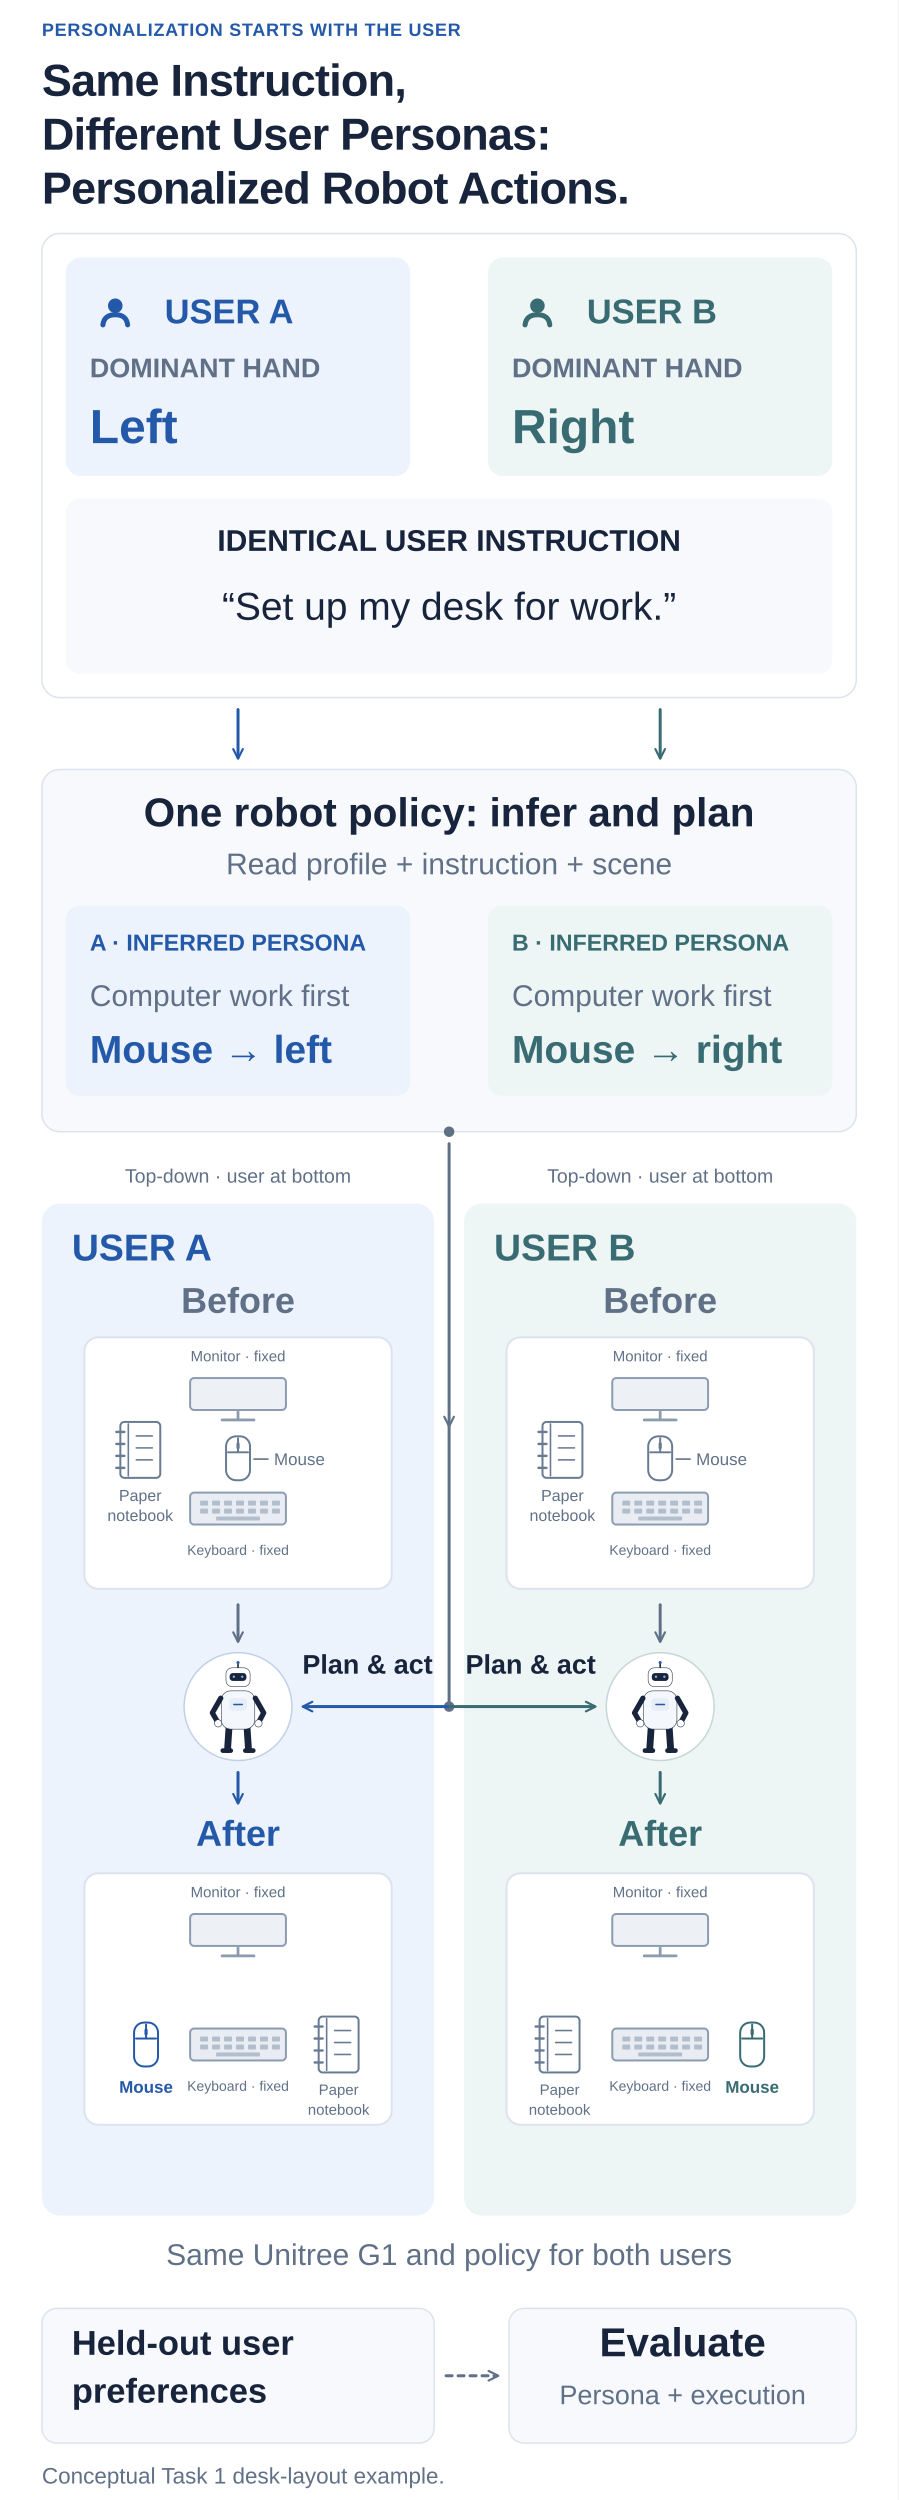
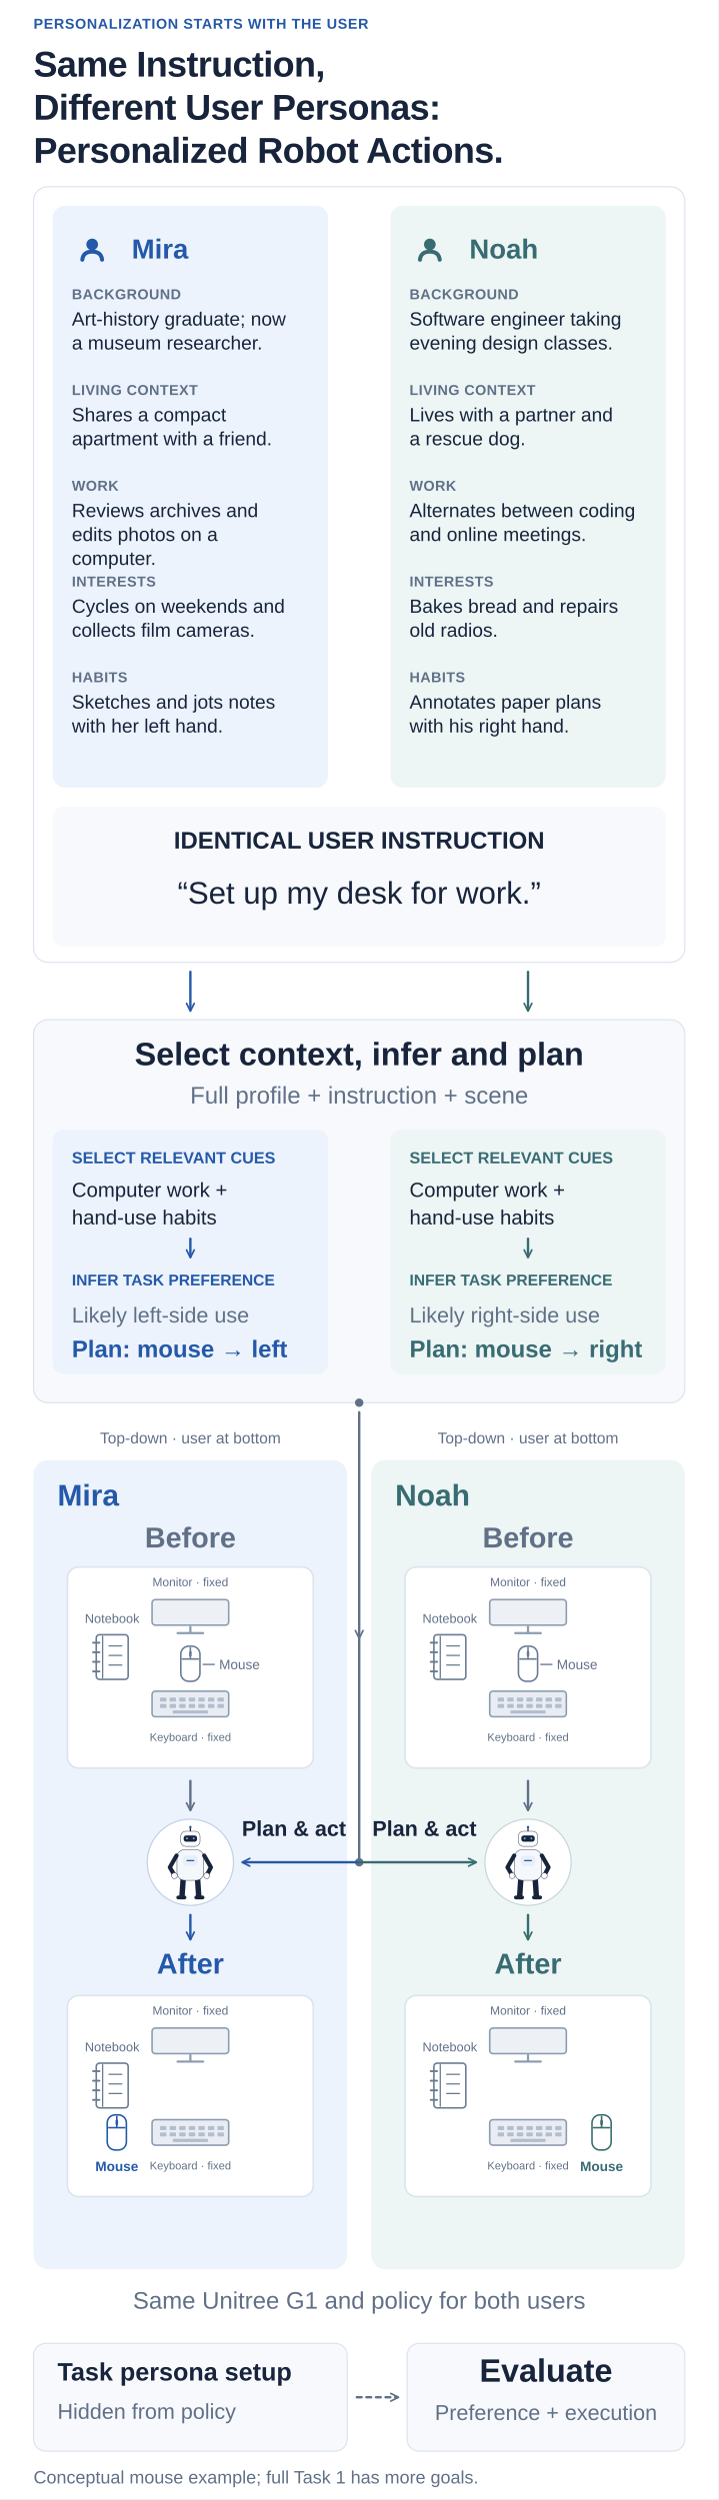
- <svg xmlns="http://www.w3.org/2000/svg" width="600" height="1670" viewBox="0 0 600 1670" role="img" aria-labelledby="concept-title concept-desc">
+ <svg xmlns="http://www.w3.org/2000/svg" width="600" height="2088" viewBox="0 0 600 2088" role="img" aria-labelledby="concept-title concept-desc">
  <defs>
    <marker id="arrowA" viewBox="0 0 10 10" refX="8" refY="5" markerWidth="4" markerHeight="4" orient="auto">
      <path d="M1 1 9 5 1 9" fill="none" stroke="#2459a9" stroke-width="1.8" stroke-linecap="round" stroke-linejoin="round" />
    </marker>
    <marker id="arrowB" viewBox="0 0 10 10" refX="8" refY="5" markerWidth="4" markerHeight="4" orient="auto">
      <path d="M1 1 9 5 1 9" fill="none" stroke="#386c72" stroke-width="1.8" stroke-linecap="round" stroke-linejoin="round" />
    </marker>
    <marker id="arrowGray" viewBox="0 0 10 10" refX="8" refY="5" markerWidth="4" markerHeight="4" orient="auto">
      <path d="M1 1 9 5 1 9" fill="none" stroke="#607087" stroke-width="1.8" stroke-linecap="round" stroke-linejoin="round" />
    </marker>
    <g id="desk-before">
      <rect x="1" y="1" width="154" height="126" rx="7" fill="#fff" stroke="#dce3ed" />
      <g transform="translate(78 29.4) scale(1)">
        <rect x="-24" y="-8" width="48" height="16" rx="2" fill="#edf1f6" stroke="#8c9cb0" />
        <path d="M0 9 V13 M-8 13 H8" fill="none" stroke="#8c9cb0" stroke-width="1.4" stroke-linecap="round" stroke-linejoin="round" />
      </g>
      <g transform="translate(78 86.8) scale(1)">
        <rect x="-24" y="-8" width="48" height="16" rx="2" fill="#e9edf3" stroke="#8c9cb0" />
        <rect x="-19" y="-4" width="4" height="2.5" rx="0.4" fill="#b3becd" stroke="none" />
        <rect x="-13" y="-4" width="4" height="2.5" rx="0.4" fill="#b3becd" stroke="none" />
        <rect x="-7" y="-4" width="4" height="2.5" rx="0.4" fill="#b3becd" stroke="none" />
        <rect x="-1" y="-4" width="4" height="2.5" rx="0.4" fill="#b3becd" stroke="none" />
        <rect x="5" y="-4" width="4" height="2.5" rx="0.4" fill="#b3becd" stroke="none" />
        <rect x="11" y="-4" width="4" height="2.5" rx="0.4" fill="#b3becd" stroke="none" />
        <rect x="17" y="-4" width="4" height="2.5" rx="0.4" fill="#b3becd" stroke="none" />
        <rect x="-19" y="0" width="4" height="2.5" rx="0.4" fill="#b3becd" stroke="none" />
        <rect x="-13" y="0" width="4" height="2.5" rx="0.4" fill="#b3becd" stroke="none" />
        <rect x="-7" y="0" width="4" height="2.5" rx="0.4" fill="#b3becd" stroke="none" />
        <rect x="-1" y="0" width="4" height="2.5" rx="0.4" fill="#b3becd" stroke="none" />
        <rect x="5" y="0" width="4" height="2.5" rx="0.4" fill="#b3becd" stroke="none" />
        <rect x="11" y="0" width="4" height="2.5" rx="0.4" fill="#b3becd" stroke="none" />
        <rect x="17" y="0" width="4" height="2.5" rx="0.4" fill="#b3becd" stroke="none" />
        <rect x="-11" y="4" width="22" height="2" rx="0.4" fill="#b3becd" stroke="none" />
      </g>
      <g transform="translate(78 61.6) scale(1)">
        <rect x="-6" y="-11" width="12" height="22" rx="5" fill="#fff" stroke="#687b92" />
        <path d="M-5-3 H5 M0-10 V-3" fill="none" stroke="#687b92" stroke-width="1" stroke-linecap="round" stroke-linejoin="round" />
        <rect x="-0.8" y="-8" width="1.6" height="3.5" rx="0.8" fill="#687b92" stroke="none" />
      </g>
      <g transform="translate(29.04 57.4) scale(1)">
        <rect x="-10" y="-14" width="20" height="28" rx="2" fill="#fff" stroke="#687b92" />
        <path d="M-6-13 V13 M-2-7 H6 M-2-1 H6 M-2 5 H6" fill="none" stroke="#687b92" stroke-width="0.8" stroke-linecap="round" stroke-linejoin="round" />
        <path d="M-8-9 H-12 M-8-3 H-12 M-8 3 H-12 M-8 9 H-12" fill="none" stroke="#687b92" stroke-width="1.2" stroke-linecap="round" stroke-linejoin="round" />
      </g>
      <text x="78" y="13" font-size="7.5" fill="#607087" font-weight="400" text-anchor="middle">Monitor · fixed</text>
      <text x="78" y="110" font-size="7" fill="#607087" font-weight="400" text-anchor="middle">Keyboard · fixed</text>
+       <text x="29" y="36" font-size="8" fill="#607087" font-weight="400" text-anchor="middle">Notebook</text>
      <path d="M86 62 H93" fill="none" stroke="#607087" stroke-width="0.8" stroke-linecap="round" stroke-linejoin="round" />
      <text x="96" y="65" font-size="8.5" fill="#607087" font-weight="400" text-anchor="start">Mouse</text>
-       <text x="29" y="83" font-size="8" fill="#607087" font-weight="400" text-anchor="middle">Paper</text>
-       <text x="29" y="93" font-size="8" fill="#607087" font-weight="400" text-anchor="middle">notebook</text>
    </g>
    <g id="desk-after-0">
      <rect x="1" y="1" width="154" height="126" rx="7" fill="#fff" stroke="#dce3ed" />
      <g transform="translate(78 29.4) scale(1)">
        <rect x="-24" y="-8" width="48" height="16" rx="2" fill="#edf1f6" stroke="#8c9cb0" />
        <path d="M0 9 V13 M-8 13 H8" fill="none" stroke="#8c9cb0" stroke-width="1.4" stroke-linecap="round" stroke-linejoin="round" />
      </g>
      <g transform="translate(78 86.8) scale(1)">
        <rect x="-24" y="-8" width="48" height="16" rx="2" fill="#e9edf3" stroke="#8c9cb0" />
        <rect x="-19" y="-4" width="4" height="2.5" rx="0.4" fill="#b3becd" stroke="none" />
        <rect x="-13" y="-4" width="4" height="2.5" rx="0.4" fill="#b3becd" stroke="none" />
        <rect x="-7" y="-4" width="4" height="2.5" rx="0.4" fill="#b3becd" stroke="none" />
        <rect x="-1" y="-4" width="4" height="2.5" rx="0.4" fill="#b3becd" stroke="none" />
        <rect x="5" y="-4" width="4" height="2.5" rx="0.4" fill="#b3becd" stroke="none" />
        <rect x="11" y="-4" width="4" height="2.5" rx="0.4" fill="#b3becd" stroke="none" />
        <rect x="17" y="-4" width="4" height="2.5" rx="0.4" fill="#b3becd" stroke="none" />
        <rect x="-19" y="0" width="4" height="2.5" rx="0.4" fill="#b3becd" stroke="none" />
        <rect x="-13" y="0" width="4" height="2.5" rx="0.4" fill="#b3becd" stroke="none" />
        <rect x="-7" y="0" width="4" height="2.5" rx="0.4" fill="#b3becd" stroke="none" />
        <rect x="-1" y="0" width="4" height="2.5" rx="0.4" fill="#b3becd" stroke="none" />
        <rect x="5" y="0" width="4" height="2.5" rx="0.4" fill="#b3becd" stroke="none" />
        <rect x="11" y="0" width="4" height="2.5" rx="0.4" fill="#b3becd" stroke="none" />
        <rect x="17" y="0" width="4" height="2.5" rx="0.4" fill="#b3becd" stroke="none" />
        <rect x="-11" y="4" width="22" height="2" rx="0.4" fill="#b3becd" stroke="none" />
      </g>
      <g transform="translate(31.92 86.8) scale(1)">
        <rect x="-6" y="-11" width="12" height="22" rx="5" fill="#fff" stroke="#2459a9" />
        <path d="M-5-3 H5 M0-10 V-3" fill="none" stroke="#2459a9" stroke-width="1" stroke-linecap="round" stroke-linejoin="round" />
        <rect x="-0.8" y="-8" width="1.6" height="3.5" rx="0.8" fill="#2459a9" stroke="none" />
      </g>
-       <g transform="translate(128.4 86.8) scale(1)">
+       <g transform="translate(29.04 57.4) scale(1)">
        <rect x="-10" y="-14" width="20" height="28" rx="2" fill="#fff" stroke="#687b92" />
        <path d="M-6-13 V13 M-2-7 H6 M-2-1 H6 M-2 5 H6" fill="none" stroke="#687b92" stroke-width="0.8" stroke-linecap="round" stroke-linejoin="round" />
        <path d="M-8-9 H-12 M-8-3 H-12 M-8 3 H-12 M-8 9 H-12" fill="none" stroke="#687b92" stroke-width="1.2" stroke-linecap="round" stroke-linejoin="round" />
      </g>
      <text x="78" y="13" font-size="7.5" fill="#607087" font-weight="400" text-anchor="middle">Monitor · fixed</text>
      <text x="78" y="110" font-size="7" fill="#607087" font-weight="400" text-anchor="middle">Keyboard · fixed</text>
+       <text x="29" y="36" font-size="8" fill="#607087" font-weight="400" text-anchor="middle">Notebook</text>
      <text x="31.92" y="111" font-size="8.5" fill="#2459a9" font-weight="600" text-anchor="middle">Mouse</text>
-       <text x="128.4" y="112" font-size="7.5" fill="#607087" font-weight="400" text-anchor="middle">Paper</text>
-       <text x="128.4" y="122" font-size="7.5" fill="#607087" font-weight="400" text-anchor="middle">notebook</text>
    </g>
    <g id="desk-after-1">
      <rect x="1" y="1" width="154" height="126" rx="7" fill="#fff" stroke="#dce3ed" />
      <g transform="translate(78 29.4) scale(1)">
        <rect x="-24" y="-8" width="48" height="16" rx="2" fill="#edf1f6" stroke="#8c9cb0" />
        <path d="M0 9 V13 M-8 13 H8" fill="none" stroke="#8c9cb0" stroke-width="1.4" stroke-linecap="round" stroke-linejoin="round" />
      </g>
      <g transform="translate(78 86.8) scale(1)">
        <rect x="-24" y="-8" width="48" height="16" rx="2" fill="#e9edf3" stroke="#8c9cb0" />
        <rect x="-19" y="-4" width="4" height="2.5" rx="0.4" fill="#b3becd" stroke="none" />
        <rect x="-13" y="-4" width="4" height="2.5" rx="0.4" fill="#b3becd" stroke="none" />
        <rect x="-7" y="-4" width="4" height="2.5" rx="0.4" fill="#b3becd" stroke="none" />
        <rect x="-1" y="-4" width="4" height="2.5" rx="0.4" fill="#b3becd" stroke="none" />
        <rect x="5" y="-4" width="4" height="2.5" rx="0.4" fill="#b3becd" stroke="none" />
        <rect x="11" y="-4" width="4" height="2.5" rx="0.4" fill="#b3becd" stroke="none" />
        <rect x="17" y="-4" width="4" height="2.5" rx="0.4" fill="#b3becd" stroke="none" />
        <rect x="-19" y="0" width="4" height="2.5" rx="0.4" fill="#b3becd" stroke="none" />
        <rect x="-13" y="0" width="4" height="2.5" rx="0.4" fill="#b3becd" stroke="none" />
        <rect x="-7" y="0" width="4" height="2.5" rx="0.4" fill="#b3becd" stroke="none" />
        <rect x="-1" y="0" width="4" height="2.5" rx="0.4" fill="#b3becd" stroke="none" />
        <rect x="5" y="0" width="4" height="2.5" rx="0.4" fill="#b3becd" stroke="none" />
        <rect x="11" y="0" width="4" height="2.5" rx="0.4" fill="#b3becd" stroke="none" />
        <rect x="17" y="0" width="4" height="2.5" rx="0.4" fill="#b3becd" stroke="none" />
        <rect x="-11" y="4" width="22" height="2" rx="0.4" fill="#b3becd" stroke="none" />
      </g>
      <g transform="translate(124.08 86.8) scale(1)">
        <rect x="-6" y="-11" width="12" height="22" rx="5" fill="#fff" stroke="#386c72" />
        <path d="M-5-3 H5 M0-10 V-3" fill="none" stroke="#386c72" stroke-width="1" stroke-linecap="round" stroke-linejoin="round" />
        <rect x="-0.8" y="-8" width="1.6" height="3.5" rx="0.8" fill="#386c72" stroke="none" />
      </g>
-       <g transform="translate(27.6 86.8) scale(1)">
+       <g transform="translate(29.04 57.4) scale(1)">
        <rect x="-10" y="-14" width="20" height="28" rx="2" fill="#fff" stroke="#687b92" />
        <path d="M-6-13 V13 M-2-7 H6 M-2-1 H6 M-2 5 H6" fill="none" stroke="#687b92" stroke-width="0.8" stroke-linecap="round" stroke-linejoin="round" />
        <path d="M-8-9 H-12 M-8-3 H-12 M-8 3 H-12 M-8 9 H-12" fill="none" stroke="#687b92" stroke-width="1.2" stroke-linecap="round" stroke-linejoin="round" />
      </g>
      <text x="78" y="13" font-size="7.5" fill="#607087" font-weight="400" text-anchor="middle">Monitor · fixed</text>
      <text x="78" y="110" font-size="7" fill="#607087" font-weight="400" text-anchor="middle">Keyboard · fixed</text>
+       <text x="29" y="36" font-size="8" fill="#607087" font-weight="400" text-anchor="middle">Notebook</text>
      <text x="124.08" y="111" font-size="8.5" fill="#386c72" font-weight="600" text-anchor="middle">Mouse</text>
-       <text x="27.6" y="112" font-size="7.5" fill="#607087" font-weight="400" text-anchor="middle">Paper</text>
-       <text x="27.6" y="122" font-size="7.5" fill="#607087" font-weight="400" text-anchor="middle">notebook</text>
    </g>
  </defs>
  <g font-family="Arial, Helvetica, sans-serif">
-     <rect x="0" y="0" width="600" height="1670" rx="0" fill="#fff" stroke="none" />
+     <rect x="0" y="0" width="600" height="2088" rx="0" fill="#fff" stroke="none" />
    <text x="28" y="24" font-size="12" fill="#2459a9" font-weight="700" text-anchor="start" letter-spacing="0.5">PERSONALIZATION STARTS WITH THE USER</text>
    <text x="28" y="64" font-size="30" fill="#17243b" font-weight="600" text-anchor="start" letter-spacing="-0.5">Same Instruction,</text>
    <text x="28" y="100" font-size="30" fill="#17243b" font-weight="600" text-anchor="start" letter-spacing="-0.5">Different User Personas:</text>
    <text x="28" y="136" font-size="30" fill="#17243b" font-weight="600" text-anchor="start" letter-spacing="-0.5">Personalized Robot Actions.</text>
-     <rect x="28" y="156" width="544" height="310" rx="12" fill="#fff" stroke="#dce3ed" data-stage="user-inputs" />
-     <rect x="44" y="172" width="230" height="146" rx="10" fill="#edf3fc" stroke="none" />
+     <rect x="28" y="156" width="544" height="648" rx="12" fill="#fff" stroke="#dce3ed" data-stage="user-inputs" />
+     <rect x="44" y="172" width="230" height="486" rx="10" fill="#edf3fc" stroke="none" />
    <g transform="translate(77 208) scale(0.75)">
      <circle r="21" fill="#edf3fc" />
      <circle cy="-5" r="6.5" fill="#2459a9" />
      <path d="M-11 12 Q-10 3 0 3 Q10 3 11 12" fill="none" stroke="#2459a9" stroke-width="4.5" stroke-linecap="round" stroke-linejoin="round" />
    </g>
-     <text x="110" y="216" font-size="23" fill="#2459a9" font-weight="700" text-anchor="start">USER A</text>
-     <text x="60" y="252" font-size="18" fill="#607087" font-weight="600" text-anchor="start">DOMINANT HAND</text>
-     <text x="60" y="296" font-size="32" fill="#2459a9" font-weight="600" text-anchor="start">Left</text>
-     <path d="M159 474 L159 506" fill="none" stroke="#2459a9" stroke-width="2" stroke-linecap="round" stroke-linejoin="round" marker-end="url(#arrowA)" data-connector="profile-policy" data-lane="A" />
-     <rect x="326" y="172" width="230" height="146" rx="10" fill="#edf5f5" stroke="none" />
+     <text x="110" y="216" font-size="23" fill="#2459a9" font-weight="700" text-anchor="start">Mira</text>
+     <g data-field="user-profile" data-user="A">
+       <g data-component="background">
+         <text x="60" y="250" font-size="12" fill="#607087" font-weight="600" text-anchor="start" letter-spacing="0.35">BACKGROUND</text>
+         <text x="60" y="272" font-size="16" fill="#17243b">
+           <tspan x="60" dy="0">Art-history graduate; now</tspan>
+           <tspan x="60" dy="20">a museum researcher.</tspan>
+         </text>
+       </g>
+       <g data-component="living-context">
+         <text x="60" y="330" font-size="12" fill="#607087" font-weight="600" text-anchor="start" letter-spacing="0.35">LIVING CONTEXT</text>
+         <text x="60" y="352" font-size="16" fill="#17243b">
+           <tspan x="60" dy="0">Shares a compact</tspan>
+           <tspan x="60" dy="20">apartment with a friend.</tspan>
+         </text>
+       </g>
+       <g data-component="work">
+         <text x="60" y="410" font-size="12" fill="#607087" font-weight="600" text-anchor="start" letter-spacing="0.35">WORK</text>
+         <text x="60" y="432" font-size="16" fill="#17243b">
+           <tspan x="60" dy="0">Reviews archives and</tspan>
+           <tspan x="60" dy="20">edits photos on a</tspan>
+           <tspan x="60" dy="20">computer.</tspan>
+         </text>
+       </g>
+       <g data-component="interests">
+         <text x="60" y="490" font-size="12" fill="#607087" font-weight="600" text-anchor="start" letter-spacing="0.35">INTERESTS</text>
+         <text x="60" y="512" font-size="16" fill="#17243b">
+           <tspan x="60" dy="0">Cycles on weekends and</tspan>
+           <tspan x="60" dy="20">collects film cameras.</tspan>
+         </text>
+       </g>
+       <g data-component="habits">
+         <text x="60" y="570" font-size="12" fill="#607087" font-weight="600" text-anchor="start" letter-spacing="0.35">HABITS</text>
+         <text x="60" y="592" font-size="16" fill="#17243b">
+           <tspan x="60" dy="0">Sketches and jots notes</tspan>
+           <tspan x="60" dy="20">with her left hand.</tspan>
+         </text>
+       </g>
+     </g>
+     <rect x="326" y="172" width="230" height="486" rx="10" fill="#edf5f5" stroke="none" />
    <g transform="translate(359 208) scale(0.75)">
      <circle r="21" fill="#edf5f5" />
      <circle cy="-5" r="6.5" fill="#386c72" />
      <path d="M-11 12 Q-10 3 0 3 Q10 3 11 12" fill="none" stroke="#386c72" stroke-width="4.5" stroke-linecap="round" stroke-linejoin="round" />
    </g>
-     <text x="392" y="216" font-size="23" fill="#386c72" font-weight="700" text-anchor="start">USER B</text>
-     <text x="342" y="252" font-size="18" fill="#607087" font-weight="600" text-anchor="start">DOMINANT HAND</text>
-     <text x="342" y="296" font-size="32" fill="#386c72" font-weight="600" text-anchor="start">Right</text>
-     <path d="M441 474 L441 506" fill="none" stroke="#386c72" stroke-width="2" stroke-linecap="round" stroke-linejoin="round" marker-end="url(#arrowB)" data-connector="profile-policy" data-lane="B" />
-     <rect x="44" y="333" width="512" height="117" rx="9" fill="#f7f9fc" stroke="none" />
-     <text x="300" y="368" font-size="20" fill="#17243b" font-weight="700" text-anchor="middle">IDENTICAL USER INSTRUCTION</text>
-     <text x="300" y="414" font-size="26" fill="#17243b" font-weight="500" text-anchor="middle" data-field="instruction">“Set up my desk for work.”</text>
-     <rect x="28" y="514" width="544" height="242" rx="12" fill="#f7f9fc" stroke="#dce3ed" data-stage="policy" />
-     <text x="300" y="552" font-size="27" fill="#17243b" font-weight="600" text-anchor="middle">One robot policy: infer and plan</text>
-     <text x="300" y="584" font-size="20" fill="#607087" font-weight="400" text-anchor="middle">Read profile + instruction + scene</text>
-     <rect x="44" y="605" width="230" height="127" rx="9" fill="#edf3fc" stroke="none" />
-     <text x="60" y="635" font-size="15.5" fill="#2459a9" font-weight="700" text-anchor="start">A · INFERRED PERSONA</text>
-     <text x="60" y="672" font-size="20" fill="#607087" font-weight="400" text-anchor="start">Computer work first</text>
-     <text x="60" y="710" font-size="26" fill="#2459a9" font-weight="600" text-anchor="start">Mouse → left</text>
-     <rect x="326" y="605" width="230" height="127" rx="9" fill="#edf5f5" stroke="none" />
-     <text x="342" y="635" font-size="15.5" fill="#386c72" font-weight="700" text-anchor="start">B · INFERRED PERSONA</text>
-     <text x="342" y="672" font-size="20" fill="#607087" font-weight="400" text-anchor="start">Computer work first</text>
-     <text x="342" y="710" font-size="26" fill="#386c72" font-weight="600" text-anchor="start">Mouse → right</text>
-     <rect x="28" y="804" width="262" height="676" rx="12" fill="#edf3fc" stroke="none" />
-     <text x="48" y="842" font-size="25" fill="#2459a9" font-weight="700" text-anchor="start">USER A</text>
-     <text x="159" y="877" font-size="24" fill="#607087" font-weight="600" text-anchor="middle">Before</text>
-     <use href="#desk-before" transform="translate(55 892) scale(1.333333)" />
-     <g data-node="execution" data-lane="A">
-       <circle cx="159" cy="1140" r="36" fill="#fff" stroke="#2459a9" stroke-opacity=".25" />
-       <g transform="translate(159 1124.6) scale(0.35)">
-         <path d="M-17 81 -20 126 M17 81 20 126" fill="none" stroke="#17243b" stroke-width="13" stroke-linecap="round" stroke-linejoin="round" />
-         <path d="M-29 128 -14 128 M14 128 29 128" fill="none" stroke="#17243b" stroke-width="9" stroke-linecap="round" stroke-linejoin="round" />
-         <rect x="-32" y="14" width="64" height="73" rx="18" fill="#f4f7fc" stroke="#17243b" />
-         <rect x="-23" y="-30" width="46" height="36" rx="12" fill="#fff" stroke="#17243b" />
-         <rect x="-16" y="-20" width="32" height="15" rx="6" fill="#17243b" stroke="none" />
-         <circle cx="-8" cy="-13" r="2.3" fill="#85b0ed" />
-         <circle cx="8" cy="-13" r="2.3" fill="#85b0ed" />
-         <path d="M0-37 V-31" fill="none" stroke="#17243b" stroke-width="3" stroke-linecap="round" stroke-linejoin="round" />
-         <circle cy="-40" r="3" fill="#2459a9" />
-         <path d="M-33 28 -49 56 -38 75 M33 28 49 56 39 75" fill="none" stroke="#17243b" stroke-width="10" stroke-linecap="round" stroke-linejoin="round" />
-         <circle cx="-38" cy="76" r="7" fill="#fff" stroke="#17243b" />
-         <circle cx="39" cy="76" r="7" fill="#fff" stroke="#17243b" />
-         <rect x="-17" y="28" width="34" height="24" rx="7" fill="#e8eef7" stroke="none" />
-         <path d="M-8 40 H8" fill="none" stroke="#2459a9" stroke-width="3" stroke-linecap="round" stroke-linejoin="round" />
-       </g>
-     </g>
-     <path d="M159 1072 L159 1096" fill="none" stroke="#607087" stroke-width="2" stroke-linecap="round" stroke-linejoin="round" marker-end="url(#arrowGray)" data-connector="before-execution" data-lane="A" />
-     <path d="M159 1184 L159 1204" fill="none" stroke="#2459a9" stroke-width="2" stroke-linecap="round" stroke-linejoin="round" marker-end="url(#arrowA)" data-connector="execution-after" data-lane="A" />
-     <text x="202" y="1118" font-size="18" fill="#17243b" font-weight="600" text-anchor="start">Plan &amp; act</text>
-     <text x="159" y="1233" font-size="24" fill="#2459a9" font-weight="600" text-anchor="middle">After</text>
-     <use href="#desk-after-0" transform="translate(55 1250) scale(1.333333)" />
-     <text x="159" y="790" font-size="13" fill="#607087" font-weight="500" text-anchor="middle">Top-down · user at bottom</text>
-     <rect x="310" y="804" width="262" height="676" rx="12" fill="#edf5f5" stroke="none" />
-     <text x="330" y="842" font-size="25" fill="#386c72" font-weight="700" text-anchor="start">USER B</text>
-     <text x="441" y="877" font-size="24" fill="#607087" font-weight="600" text-anchor="middle">Before</text>
-     <use href="#desk-before" transform="translate(337 892) scale(1.333333)" />
-     <g data-node="execution" data-lane="B">
-       <circle cx="441" cy="1140" r="36" fill="#fff" stroke="#386c72" stroke-opacity=".25" />
-       <g transform="translate(441 1124.6) scale(0.35)">
-         <path d="M-17 81 -20 126 M17 81 20 126" fill="none" stroke="#17243b" stroke-width="13" stroke-linecap="round" stroke-linejoin="round" />
-         <path d="M-29 128 -14 128 M14 128 29 128" fill="none" stroke="#17243b" stroke-width="9" stroke-linecap="round" stroke-linejoin="round" />
-         <rect x="-32" y="14" width="64" height="73" rx="18" fill="#f4f7fc" stroke="#17243b" />
-         <rect x="-23" y="-30" width="46" height="36" rx="12" fill="#fff" stroke="#17243b" />
-         <rect x="-16" y="-20" width="32" height="15" rx="6" fill="#17243b" stroke="none" />
-         <circle cx="-8" cy="-13" r="2.3" fill="#85b0ed" />
-         <circle cx="8" cy="-13" r="2.3" fill="#85b0ed" />
-         <path d="M0-37 V-31" fill="none" stroke="#17243b" stroke-width="3" stroke-linecap="round" stroke-linejoin="round" />
-         <circle cy="-40" r="3" fill="#2459a9" />
-         <path d="M-33 28 -49 56 -38 75 M33 28 49 56 39 75" fill="none" stroke="#17243b" stroke-width="10" stroke-linecap="round" stroke-linejoin="round" />
-         <circle cx="-38" cy="76" r="7" fill="#fff" stroke="#17243b" />
-         <circle cx="39" cy="76" r="7" fill="#fff" stroke="#17243b" />
-         <rect x="-17" y="28" width="34" height="24" rx="7" fill="#e8eef7" stroke="none" />
-         <path d="M-8 40 H8" fill="none" stroke="#2459a9" stroke-width="3" stroke-linecap="round" stroke-linejoin="round" />
-       </g>
-     </g>
-     <path d="M441 1072 L441 1096" fill="none" stroke="#607087" stroke-width="2" stroke-linecap="round" stroke-linejoin="round" marker-end="url(#arrowGray)" data-connector="before-execution" data-lane="B" />
-     <path d="M441 1184 L441 1204" fill="none" stroke="#386c72" stroke-width="2" stroke-linecap="round" stroke-linejoin="round" marker-end="url(#arrowB)" data-connector="execution-after" data-lane="B" />
-     <text x="398" y="1118" font-size="18" fill="#17243b" font-weight="600" text-anchor="end">Plan &amp; act</text>
-     <text x="441" y="1233" font-size="24" fill="#386c72" font-weight="600" text-anchor="middle">After</text>
-     <use href="#desk-after-1" transform="translate(337 1250) scale(1.333333)" />
-     <text x="441" y="790" font-size="13" fill="#607087" font-weight="500" text-anchor="middle">Top-down · user at bottom</text>
-     <path d="M300 764 V952 V1140" fill="none" stroke="#607087" stroke-width="2" stroke-linecap="round" stroke-linejoin="round" marker-mid="url(#arrowGray)" data-connector="planner-trunk" />
-     <circle cx="300" cy="756" r="3.5" fill="#607087" />
-     <circle cx="300" cy="1140" r="3.5" fill="#607087" />
-     <path d="M300 1140 L203 1140" fill="none" stroke="#2459a9" stroke-width="2" stroke-linecap="round" stroke-linejoin="round" marker-end="url(#arrowA)" data-connector="planner-execution" data-lane="A" />
-     <path d="M300 1140 L397 1140" fill="none" stroke="#386c72" stroke-width="2" stroke-linecap="round" stroke-linejoin="round" marker-end="url(#arrowB)" data-connector="planner-execution" data-lane="B" />
-     <text x="300" y="1513" font-size="20" fill="#607087" font-weight="400" text-anchor="middle">Same Unitree G1 and policy for both users</text>
-     <rect x="28" y="1542" width="262" height="90" rx="10" fill="#f7f9fc" stroke="#dce3ed" />
-     <rect x="340" y="1542" width="232" height="90" rx="10" fill="#f7f9fc" stroke="#dce3ed" />
-     <text x="48" y="1573" font-size="23" fill="#17243b" font-weight="600" text-anchor="start">Held-out user</text>
-     <text x="48" y="1605" font-size="23" fill="#17243b" font-weight="600" text-anchor="start">preferences</text>
-     <path d="M298 1587 L332 1587" fill="none" stroke="#607087" stroke-width="2" stroke-linecap="round" stroke-linejoin="round" marker-end="url(#arrowGray)" stroke-dasharray="4 4" />
-     <text x="456" y="1574" font-size="27" fill="#17243b" font-weight="600" text-anchor="middle">Evaluate</text>
-     <text x="456" y="1606" font-size="18" fill="#607087" font-weight="400" text-anchor="middle">Persona + execution</text>
-     <text x="28" y="1659" font-size="15" fill="#607087" font-weight="400" text-anchor="start">Conceptual Task 1 desk-layout example.</text>
+     <text x="392" y="216" font-size="23" fill="#386c72" font-weight="700" text-anchor="start">Noah</text>
+     <g data-field="user-profile" data-user="B">
+       <g data-component="background">
+         <text x="342" y="250" font-size="12" fill="#607087" font-weight="600" text-anchor="start" letter-spacing="0.35">BACKGROUND</text>
+         <text x="342" y="272" font-size="16" fill="#17243b">
+           <tspan x="342" dy="0">Software engineer taking</tspan>
+           <tspan x="342" dy="20">evening design classes.</tspan>
+         </text>
+       </g>
+       <g data-component="living-context">
+         <text x="342" y="330" font-size="12" fill="#607087" font-weight="600" text-anchor="start" letter-spacing="0.35">LIVING CONTEXT</text>
+         <text x="342" y="352" font-size="16" fill="#17243b">
+           <tspan x="342" dy="0">Lives with a partner and</tspan>
+           <tspan x="342" dy="20">a rescue dog.</tspan>
+         </text>
+       </g>
+       <g data-component="work">
+         <text x="342" y="410" font-size="12" fill="#607087" font-weight="600" text-anchor="start" letter-spacing="0.35">WORK</text>
+         <text x="342" y="432" font-size="16" fill="#17243b">
+           <tspan x="342" dy="0">Alternates between coding</tspan>
+           <tspan x="342" dy="20">and online meetings.</tspan>
+         </text>
+       </g>
+       <g data-component="interests">
+         <text x="342" y="490" font-size="12" fill="#607087" font-weight="600" text-anchor="start" letter-spacing="0.35">INTERESTS</text>
+         <text x="342" y="512" font-size="16" fill="#17243b">
+           <tspan x="342" dy="0">Bakes bread and repairs</tspan>
+           <tspan x="342" dy="20">old radios.</tspan>
+         </text>
+       </g>
+       <g data-component="habits">
+         <text x="342" y="570" font-size="12" fill="#607087" font-weight="600" text-anchor="start" letter-spacing="0.35">HABITS</text>
+         <text x="342" y="592" font-size="16" fill="#17243b">
+           <tspan x="342" dy="0">Annotates paper plans</tspan>
+           <tspan x="342" dy="20">with his right hand.</tspan>
+         </text>
+       </g>
+     </g>
+     <g transform="translate(0 40)">
+       <rect x="44" y="634" width="512" height="117" rx="9" fill="#f7f9fc" stroke="none" />
+       <text x="300" y="669" font-size="20" fill="#17243b" font-weight="700" text-anchor="middle">IDENTICAL USER INSTRUCTION</text>
+       <text x="300" y="715" font-size="26" fill="#17243b" font-weight="500" text-anchor="middle" data-field="instruction">“Set up my desk for work.”</text>
+       <path d="M159 772 L159 804" fill="none" stroke="#2459a9" stroke-width="2" stroke-linecap="round" stroke-linejoin="round" marker-end="url(#arrowA)" data-connector="profile-policy" data-lane="A" />
+       <path d="M441 772 L441 804" fill="none" stroke="#386c72" stroke-width="2" stroke-linecap="round" stroke-linejoin="round" marker-end="url(#arrowB)" data-connector="profile-policy" data-lane="B" />
+       <rect x="28" y="812" width="544" height="320" rx="12" fill="#f7f9fc" stroke="#dce3ed" data-stage="policy" />
+       <text x="300" y="850" font-size="27" fill="#17243b" font-weight="600" text-anchor="middle">Select context, infer and plan</text>
+       <text x="300" y="882" font-size="20" fill="#607087" font-weight="400" text-anchor="middle">Full profile + instruction + scene</text>
+       <rect x="44" y="904" width="230" height="204" rx="9" fill="#edf3fc" stroke="none" />
+       <text x="60" y="932" font-size="13.5" fill="#2459a9" font-weight="700" text-anchor="start">SELECT RELEVANT CUES</text>
+       <text x="60" y="960" font-size="17" fill="#17243b" font-weight="400" text-anchor="start">Computer work +</text>
+       <text x="60" y="983" font-size="17" fill="#17243b" font-weight="400" text-anchor="start">hand-use habits</text>
+       <path d="M159 995 L159 1010" fill="none" stroke="#2459a9" stroke-width="2" stroke-linecap="round" stroke-linejoin="round" marker-end="url(#arrowA)" data-connector="context-preference" data-lane="A" />
+       <text x="60" y="1034" font-size="13" fill="#2459a9" font-weight="700" text-anchor="start">INFER TASK PREFERENCE</text>
+       <text x="60" y="1065" font-size="18" fill="#607087" font-weight="400" text-anchor="start">Likely left-side use</text>
+       <text x="60" y="1094" font-size="20" fill="#2459a9" font-weight="600" text-anchor="start">Plan: mouse → left</text>
+       <rect x="326" y="904" width="230" height="204" rx="9" fill="#edf5f5" stroke="none" />
+       <text x="342" y="932" font-size="13.5" fill="#386c72" font-weight="700" text-anchor="start">SELECT RELEVANT CUES</text>
+       <text x="342" y="960" font-size="17" fill="#17243b" font-weight="400" text-anchor="start">Computer work +</text>
+       <text x="342" y="983" font-size="17" fill="#17243b" font-weight="400" text-anchor="start">hand-use habits</text>
+       <path d="M441 995 L441 1010" fill="none" stroke="#386c72" stroke-width="2" stroke-linecap="round" stroke-linejoin="round" marker-end="url(#arrowB)" data-connector="context-preference" data-lane="B" />
+       <text x="342" y="1034" font-size="13" fill="#386c72" font-weight="700" text-anchor="start">INFER TASK PREFERENCE</text>
+       <text x="342" y="1065" font-size="18" fill="#607087" font-weight="400" text-anchor="start">Likely right-side use</text>
+       <text x="342" y="1094" font-size="20" fill="#386c72" font-weight="600" text-anchor="start">Plan: mouse → right</text>
+       <rect x="28" y="1180" width="262" height="676" rx="12" fill="#edf3fc" stroke="none" />
+       <text x="48" y="1218" font-size="25" fill="#2459a9" font-weight="700" text-anchor="start">Mira</text>
+       <text x="159" y="1253" font-size="24" fill="#607087" font-weight="600" text-anchor="middle">Before</text>
+       <use href="#desk-before" transform="translate(55 1268) scale(1.333333)" />
+       <g data-node="execution" data-lane="A">
+         <circle cx="159" cy="1516" r="36" fill="#fff" stroke="#2459a9" stroke-opacity=".25" />
+         <g transform="translate(159 1500.6) scale(0.35)">
+           <path d="M-17 81 -20 126 M17 81 20 126" fill="none" stroke="#17243b" stroke-width="13" stroke-linecap="round" stroke-linejoin="round" />
+           <path d="M-29 128 -14 128 M14 128 29 128" fill="none" stroke="#17243b" stroke-width="9" stroke-linecap="round" stroke-linejoin="round" />
+           <rect x="-32" y="14" width="64" height="73" rx="18" fill="#f4f7fc" stroke="#17243b" />
+           <rect x="-23" y="-30" width="46" height="36" rx="12" fill="#fff" stroke="#17243b" />
+           <rect x="-16" y="-20" width="32" height="15" rx="6" fill="#17243b" stroke="none" />
+           <circle cx="-8" cy="-13" r="2.3" fill="#85b0ed" />
+           <circle cx="8" cy="-13" r="2.3" fill="#85b0ed" />
+           <path d="M0-37 V-31" fill="none" stroke="#17243b" stroke-width="3" stroke-linecap="round" stroke-linejoin="round" />
+           <circle cy="-40" r="3" fill="#2459a9" />
+           <path d="M-33 28 -49 56 -38 75 M33 28 49 56 39 75" fill="none" stroke="#17243b" stroke-width="10" stroke-linecap="round" stroke-linejoin="round" />
+           <circle cx="-38" cy="76" r="7" fill="#fff" stroke="#17243b" />
+           <circle cx="39" cy="76" r="7" fill="#fff" stroke="#17243b" />
+           <rect x="-17" y="28" width="34" height="24" rx="7" fill="#e8eef7" stroke="none" />
+           <path d="M-8 40 H8" fill="none" stroke="#2459a9" stroke-width="3" stroke-linecap="round" stroke-linejoin="round" />
+         </g>
+       </g>
+       <path d="M159 1448 L159 1472" fill="none" stroke="#607087" stroke-width="2" stroke-linecap="round" stroke-linejoin="round" marker-end="url(#arrowGray)" data-connector="before-execution" data-lane="A" />
+       <path d="M159 1560 L159 1580" fill="none" stroke="#2459a9" stroke-width="2" stroke-linecap="round" stroke-linejoin="round" marker-end="url(#arrowA)" data-connector="execution-after" data-lane="A" />
+       <text x="202" y="1494" font-size="18" fill="#17243b" font-weight="600" text-anchor="start">Plan &amp; act</text>
+       <text x="159" y="1609" font-size="24" fill="#2459a9" font-weight="600" text-anchor="middle">After</text>
+       <use href="#desk-after-0" transform="translate(55 1626) scale(1.333333)" />
+       <text x="159" y="1166" font-size="13" fill="#607087" font-weight="500" text-anchor="middle">Top-down · user at bottom</text>
+       <rect x="310" y="1180" width="262" height="676" rx="12" fill="#edf5f5" stroke="none" />
+       <text x="330" y="1218" font-size="25" fill="#386c72" font-weight="700" text-anchor="start">Noah</text>
+       <text x="441" y="1253" font-size="24" fill="#607087" font-weight="600" text-anchor="middle">Before</text>
+       <use href="#desk-before" transform="translate(337 1268) scale(1.333333)" />
+       <g data-node="execution" data-lane="B">
+         <circle cx="441" cy="1516" r="36" fill="#fff" stroke="#386c72" stroke-opacity=".25" />
+         <g transform="translate(441 1500.6) scale(0.35)">
+           <path d="M-17 81 -20 126 M17 81 20 126" fill="none" stroke="#17243b" stroke-width="13" stroke-linecap="round" stroke-linejoin="round" />
+           <path d="M-29 128 -14 128 M14 128 29 128" fill="none" stroke="#17243b" stroke-width="9" stroke-linecap="round" stroke-linejoin="round" />
+           <rect x="-32" y="14" width="64" height="73" rx="18" fill="#f4f7fc" stroke="#17243b" />
+           <rect x="-23" y="-30" width="46" height="36" rx="12" fill="#fff" stroke="#17243b" />
+           <rect x="-16" y="-20" width="32" height="15" rx="6" fill="#17243b" stroke="none" />
+           <circle cx="-8" cy="-13" r="2.3" fill="#85b0ed" />
+           <circle cx="8" cy="-13" r="2.3" fill="#85b0ed" />
+           <path d="M0-37 V-31" fill="none" stroke="#17243b" stroke-width="3" stroke-linecap="round" stroke-linejoin="round" />
+           <circle cy="-40" r="3" fill="#2459a9" />
+           <path d="M-33 28 -49 56 -38 75 M33 28 49 56 39 75" fill="none" stroke="#17243b" stroke-width="10" stroke-linecap="round" stroke-linejoin="round" />
+           <circle cx="-38" cy="76" r="7" fill="#fff" stroke="#17243b" />
+           <circle cx="39" cy="76" r="7" fill="#fff" stroke="#17243b" />
+           <rect x="-17" y="28" width="34" height="24" rx="7" fill="#e8eef7" stroke="none" />
+           <path d="M-8 40 H8" fill="none" stroke="#2459a9" stroke-width="3" stroke-linecap="round" stroke-linejoin="round" />
+         </g>
+       </g>
+       <path d="M441 1448 L441 1472" fill="none" stroke="#607087" stroke-width="2" stroke-linecap="round" stroke-linejoin="round" marker-end="url(#arrowGray)" data-connector="before-execution" data-lane="B" />
+       <path d="M441 1560 L441 1580" fill="none" stroke="#386c72" stroke-width="2" stroke-linecap="round" stroke-linejoin="round" marker-end="url(#arrowB)" data-connector="execution-after" data-lane="B" />
+       <text x="398" y="1494" font-size="18" fill="#17243b" font-weight="600" text-anchor="end">Plan &amp; act</text>
+       <text x="441" y="1609" font-size="24" fill="#386c72" font-weight="600" text-anchor="middle">After</text>
+       <use href="#desk-after-1" transform="translate(337 1626) scale(1.333333)" />
+       <text x="441" y="1166" font-size="13" fill="#607087" font-weight="500" text-anchor="middle">Top-down · user at bottom</text>
+       <path d="M300 1140 V1328 V1516" fill="none" stroke="#607087" stroke-width="2" stroke-linecap="round" stroke-linejoin="round" marker-mid="url(#arrowGray)" data-connector="planner-trunk" />
+       <circle cx="300" cy="1132" r="3.5" fill="#607087" />
+       <circle cx="300" cy="1516" r="3.5" fill="#607087" />
+       <path d="M300 1516 L203 1516" fill="none" stroke="#2459a9" stroke-width="2" stroke-linecap="round" stroke-linejoin="round" marker-end="url(#arrowA)" data-connector="planner-execution" data-lane="A" />
+       <path d="M300 1516 L397 1516" fill="none" stroke="#386c72" stroke-width="2" stroke-linecap="round" stroke-linejoin="round" marker-end="url(#arrowB)" data-connector="planner-execution" data-lane="B" />
+       <text x="300" y="1889" font-size="20" fill="#607087" font-weight="400" text-anchor="middle">Same Unitree G1 and policy for both users</text>
+       <rect x="28" y="1918" width="262" height="90" rx="10" fill="#f7f9fc" stroke="#dce3ed" />
+       <rect x="340" y="1918" width="232" height="90" rx="10" fill="#f7f9fc" stroke="#dce3ed" />
+       <text x="48" y="1949" font-size="21" fill="#17243b" font-weight="600" text-anchor="start">Task persona setup</text>
+       <text x="48" y="1981" font-size="18" fill="#607087" font-weight="400" text-anchor="start">Hidden from policy</text>
+       <path d="M298 1963 L332 1963" fill="none" stroke="#607087" stroke-width="2" stroke-linecap="round" stroke-linejoin="round" marker-end="url(#arrowGray)" stroke-dasharray="4 4" />
+       <text x="456" y="1950" font-size="27" fill="#17243b" font-weight="600" text-anchor="middle">Evaluate</text>
+       <text x="456" y="1982" font-size="18" fill="#607087" font-weight="400" text-anchor="middle">Preference + execution</text>
+       <text x="28" y="2035" font-size="15" fill="#607087" font-weight="400" text-anchor="start">Conceptual mouse example; full Task 1 has more goals.</text>
+     </g>
  </g>
</svg>
